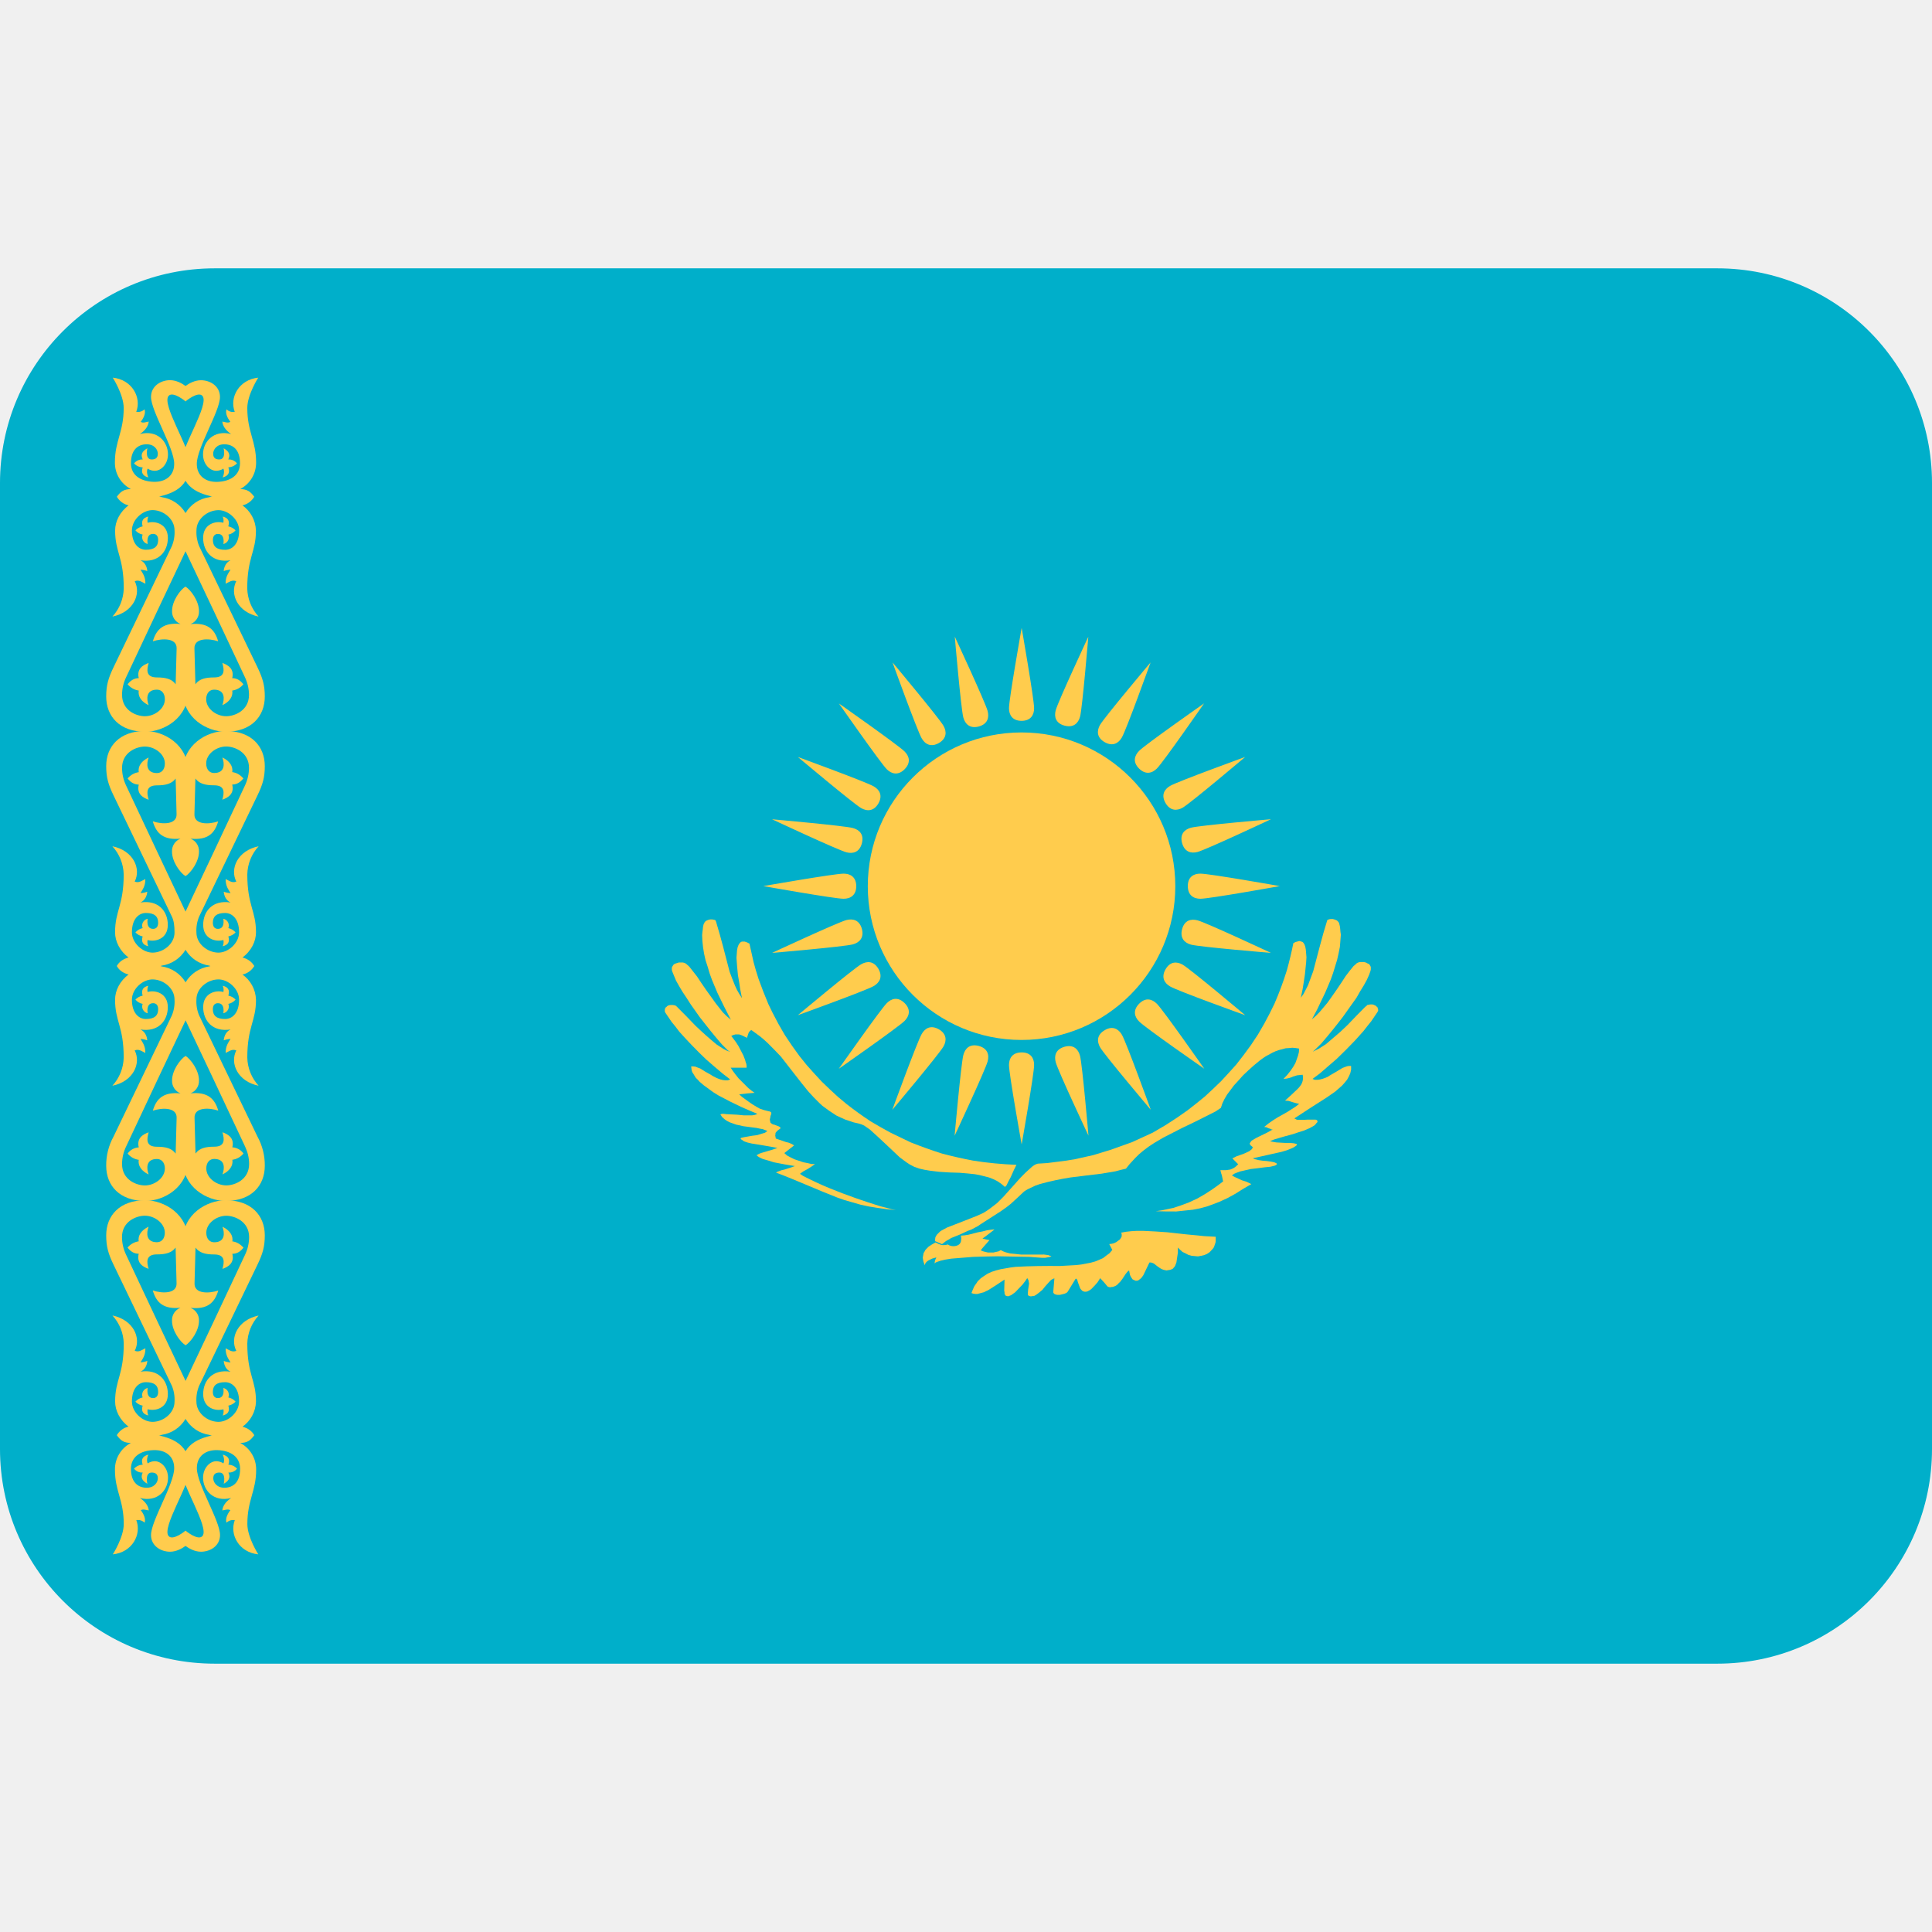
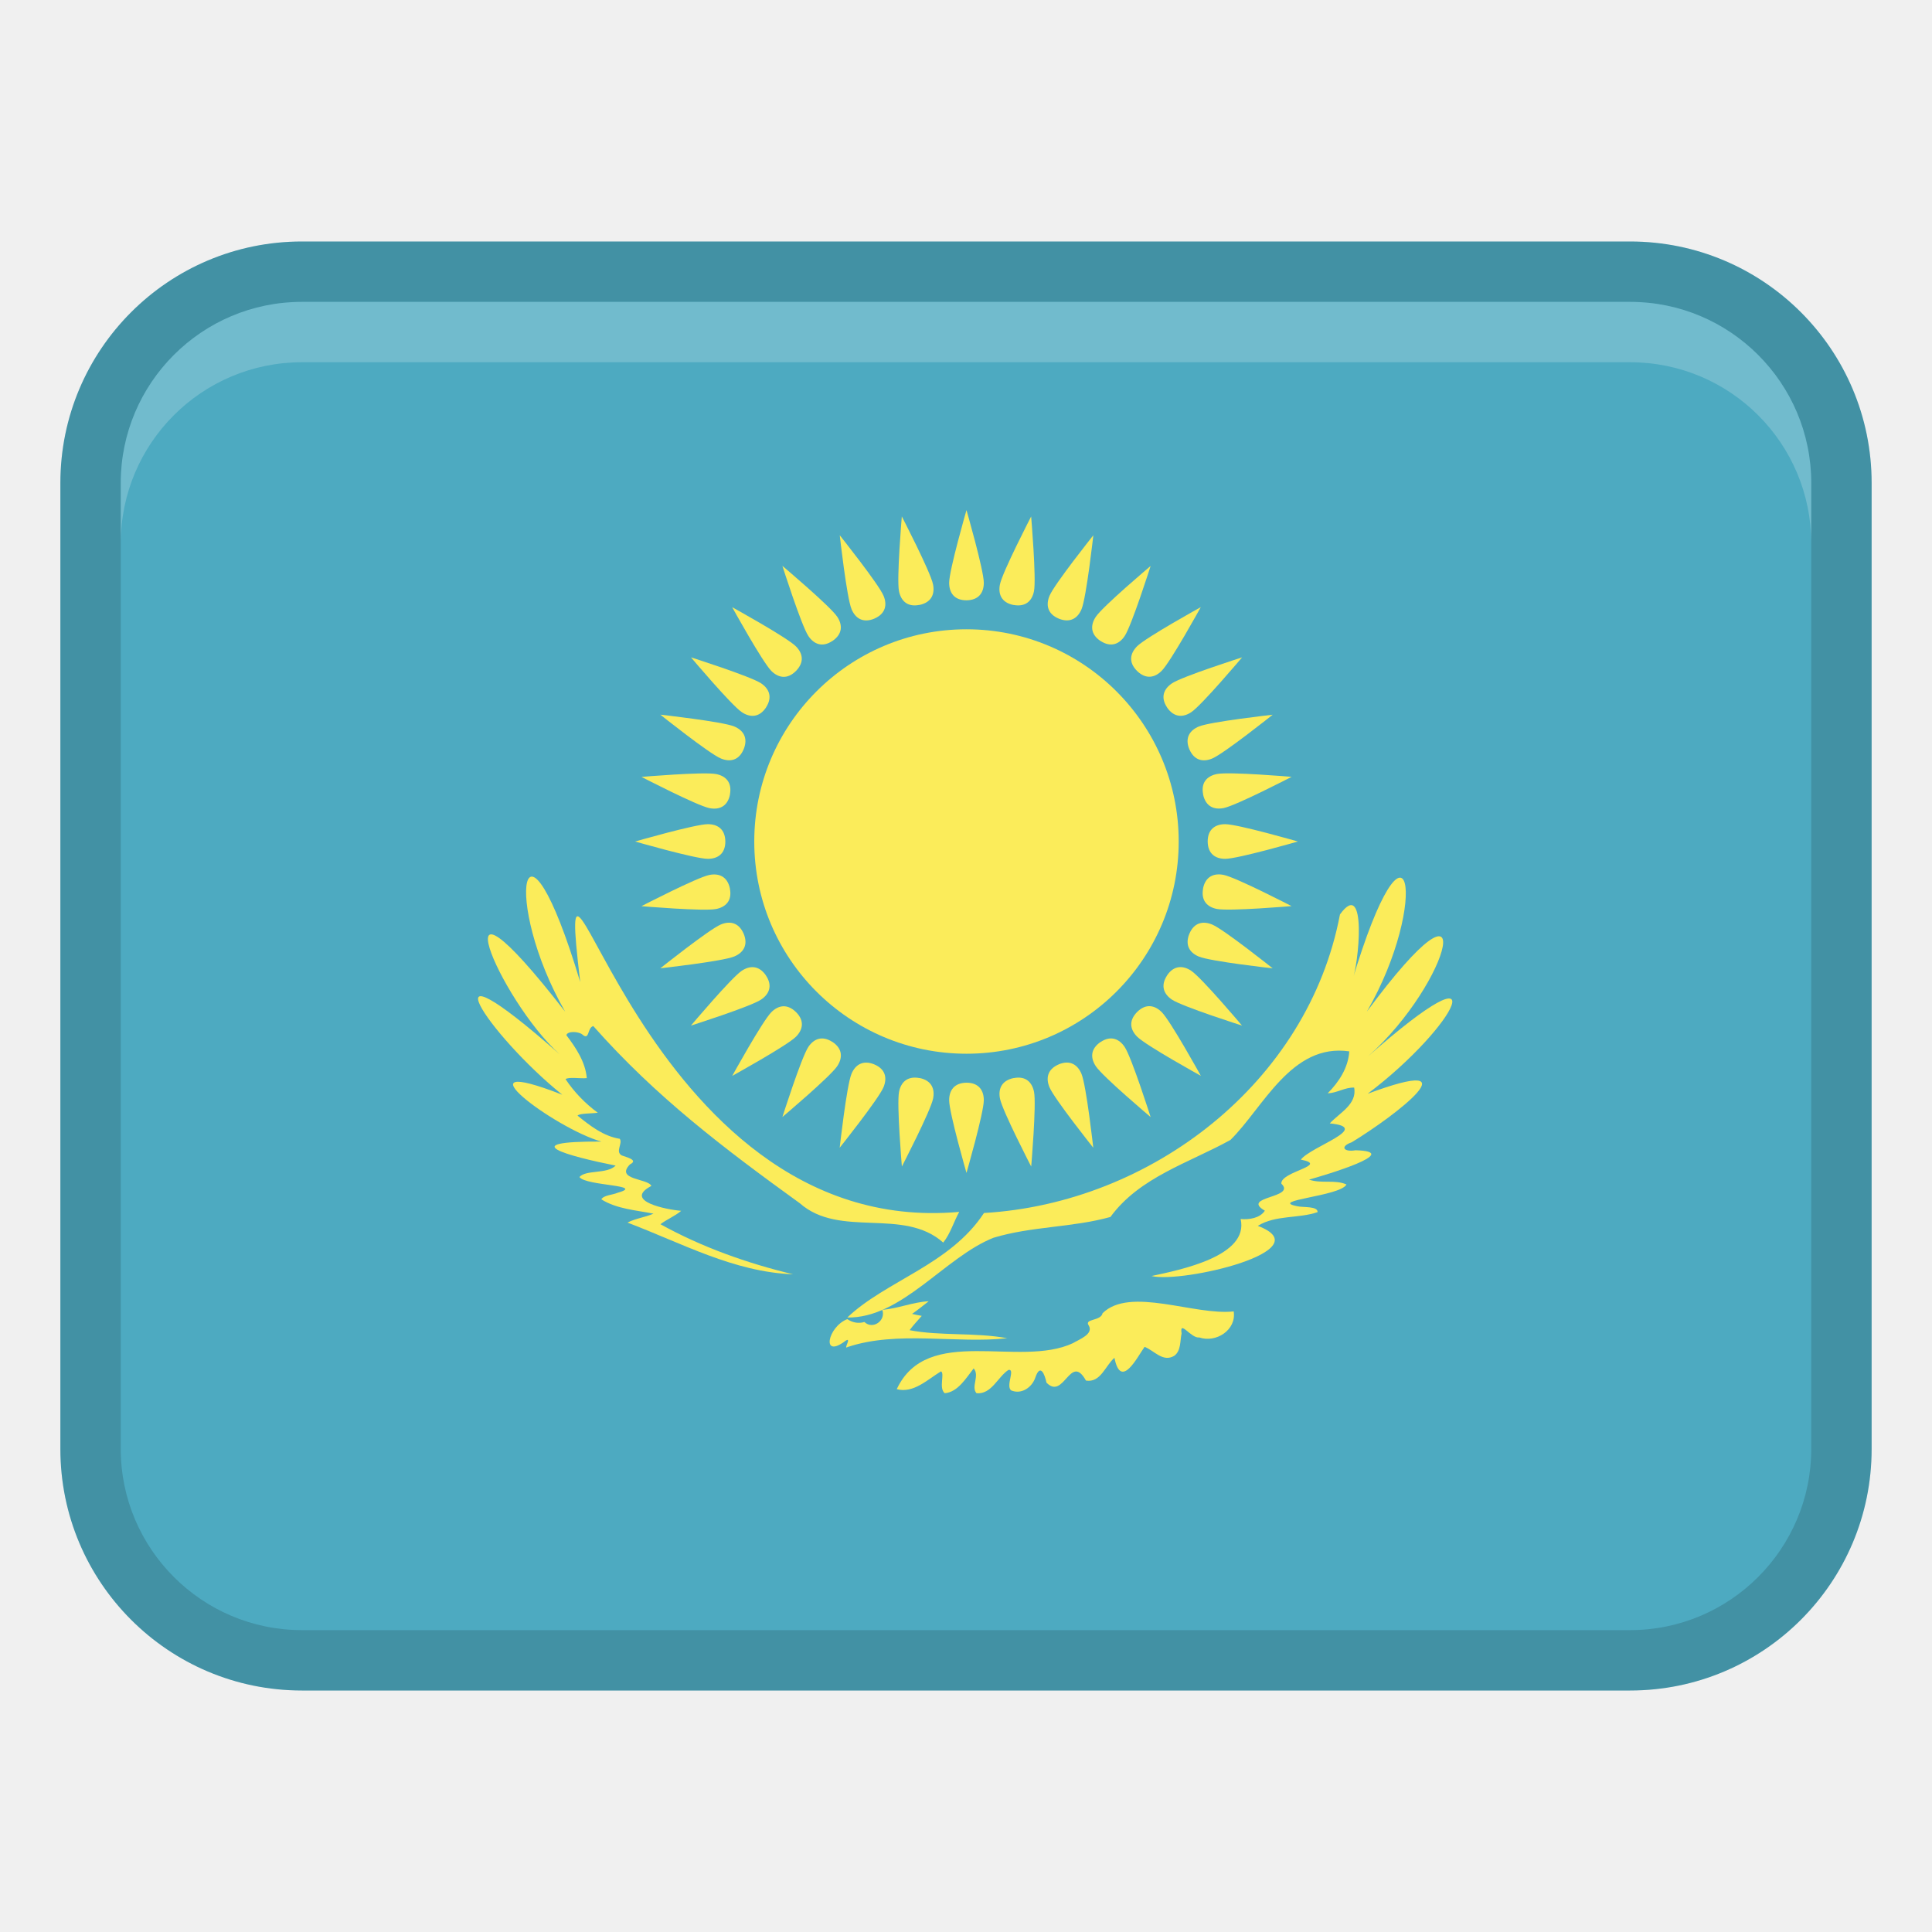
- <svg xmlns="http://www.w3.org/2000/svg" width="800px" height="800px" viewBox="0 0 36 36" aria-hidden="true" role="img" class="iconify iconify--twemoji" preserveAspectRatio="xMidYMid meet">
-   <path fill="#00AFCA" d="M36 27a4 4 0 0 1-4 4H4a4 4 0 0 1-4-4V9a4 4 0 0 1 4-4h28a4 4 0 0 1 4 4v18z">
- 
- </path>
-   <g fill="#FFCC4D">
-     <circle cx="19.035" cy="16.513" r="2.865">
- 
- </circle>
-     <path d="M19.037 13.432c.17-.002.232-.109.232-.236c0-.17-.232-1.496-.232-1.496s-.236 1.326-.236 1.496c0 .127.064.236.236.236zm0 6.178c-.172.001-.236.108-.236.235c0 .171.236 1.479.236 1.479s.232-1.309.232-1.479c.001-.126-.062-.235-.232-.235zm-.801-.121c-.165-.042-.252.045-.285.168c-.044.164-.163 1.506-.163 1.506s.571-1.221.615-1.385c.034-.123-.001-.245-.167-.289zm1.6-5.968c.166.044.256-.044.289-.166c.044-.165.154-1.49.154-1.49s-.562 1.203-.607 1.369c-.033.122-.001.243.164.287zm-2.343 5.658c-.149-.083-.256-.022-.319.089c-.085.147-.547 1.412-.547 1.412s.867-1.031.952-1.178c.064-.111.063-.237-.086-.323zm3.089-5.351c.149.086.259.024.322-.086c.086-.148.535-1.398.535-1.398s-.856 1.017-.942 1.164c-.062.11-.062.235.085.32zm-3.727 4.862c-.122-.119-.241-.088-.331.002c-.12.121-.894 1.223-.894 1.223s1.105-.772 1.225-.891c.09-.09.122-.214 0-.334zm4.369-4.37c.122.121.243.09.333 0c.121-.12.879-1.213.879-1.213s-1.089.762-1.209.883c-.09.09-.123.21-.003.33zm-4.857 3.731c-.087-.146-.21-.146-.321-.083c-.148.085-1.18.949-1.18.949s1.267-.458 1.414-.543c.111-.064.173-.174.087-.323zm5.35-3.089c.087.149.213.15.322.087c.148-.086 1.163-.944 1.163-.944s-1.249.453-1.397.538c-.11.064-.172.171-.088.319zm-5.657 2.346c-.046-.164-.166-.196-.289-.164c-.164.044-1.385.612-1.385.612s1.342-.115 1.506-.159c.123-.034.212-.123.168-.289zm5.966-1.6c.046.166.166.2.289.167c.165-.044 1.368-.61 1.368-.61s-1.324.114-1.49.158c-.122.032-.211.121-.167.285zm-6.071.803c-.002-.17-.109-.232-.236-.232c-.17 0-1.496.232-1.496.232s1.326.236 1.496.236c.127 0 .236-.064.236-.236zm6.178 0c.001.172.108.236.235.236c.171 0 1.479-.236 1.479-.236s-1.309-.232-1.479-.232c-.127-.001-.235.062-.235.232zm-6.073-.797c.042-.165-.045-.252-.168-.285c-.164-.044-1.506-.163-1.506-.163s1.221.571 1.385.615c.123.033.245-.001.289-.167zm5.967 1.599c-.044.166.044.256.166.289c.165.044 1.49.154 1.49.154s-1.203-.563-1.369-.607c-.122-.032-.243-.001-.287.164zm-5.659-2.342c.083-.148.022-.256-.089-.319c-.147-.085-1.412-.547-1.412-.547s1.031.867 1.178.952c.111.064.237.062.323-.086zm5.351 3.089c-.086.149-.024.259.086.322c.147.086 1.398.535 1.398.535s-1.017-.855-1.164-.941c-.11-.063-.235-.063-.32.084zm-4.862-3.727c.119-.122.088-.241-.002-.331c-.121-.12-1.223-.894-1.223-.894s.772 1.105.891 1.225c.09.09.213.122.334 0zm4.37 4.369c-.121.122-.09.244 0 .333c.12.121 1.213.879 1.213.879s-.762-1.089-.883-1.21c-.09-.09-.21-.123-.33-.002zm-3.73-4.858c.145-.087.146-.21.083-.321c-.085-.147-.949-1.18-.949-1.18s.458 1.267.543 1.414c.063.111.174.173.323.087zm3.089 5.351c-.148.086-.15.211-.087.321c.086.148.944 1.163.944 1.163s-.453-1.25-.538-1.398c-.064-.109-.172-.172-.319-.086zm-2.347-5.658c.164-.046.196-.166.164-.289c-.044-.164-.612-1.385-.612-1.385s.115 1.342.159 1.506c.033.123.123.212.289.168zm1.6 5.967c-.166.046-.2.166-.167.289c.044.165.61 1.368.61 1.368s-.114-1.325-.158-1.489c-.032-.123-.121-.212-.285-.168z">
- 
- </path>
-   </g>
-   <g fill="#FFCC4D">
-     <path d="M21.846 23.645l-.037.016l-.041.006l-.031.006l-.057-.012l-.025-.01l-.023-.011l-.027-.017l-.045-.032l-.041-.033l-.023-.016l-.029-.012l-.02-.005h-.029l-.113.235l-.023.033l-.022.027l-.023.017l-.02.017l-.029.011h-.027l-.025-.011l-.035-.017l-.01-.017l-.012-.017l-.012-.022l-.012-.026l-.016-.083l-.033.027l-.031.039l-.062.094l-.037.049l-.039.038l-.021.023l-.027.017l-.027.012l-.033.01h-.016l-.029.006l-.027-.006l-.021-.01l-.064-.077l-.072-.077l-.049.077l-.057.065l-.027.027l-.025.027l-.027.022l-.051.028l-.027.006h-.027l-.023-.006l-.022-.012l-.016-.017l-.021-.026a2.5 2.5 0 0 0-.045-.121l-.006-.028l-.01-.021l-.012-.011h-.012l-.148.242l-.021.021l-.039.017l-.086.021h-.051l-.039-.011l-.012-.006l-.016-.017l-.004-.01v-.022l.02-.242l-.016.006l-.043.021a3.434 3.434 0 0 0-.115.126l-.049.061l-.061.051l-.057.043l-.032.018l-.066.01l-.027-.006l-.012-.004l-.011-.012l-.006-.017V24.1l.006-.07l.017-.111l-.011-.065l-.023-.038l-.033.049l-.054.071a4.69 4.69 0 0 1-.138.144a1.352 1.352 0 0 0-.077.055l-.06.021l-.012-.006h-.017l-.012-.01l-.004-.006l-.012-.017l-.004-.017v-.021l-.006-.028l.006-.208c-.1.068-.201.134-.303.197l-.038.017l-.043.022c-.041.01-.081.02-.121.032h-.04l-.037-.005l-.034-.012l.017-.044l.033-.077l.021-.032l.024-.033l.021-.033l.056-.055l.061-.043l.07-.045l.072-.033l.083-.027l.082-.021l.187-.033l.093-.012c.276-.016.553-.018.829-.016l.303-.017l.094-.011l.174-.033l.084-.023l.078-.032l.072-.033c.038-.03.077-.06.117-.088l.053-.062l-.057-.109l.045-.006l.043-.01l.045-.022l.037-.028l.016-.01l.018-.017l.012-.022l.012-.016l.004-.022v-.038l-.012-.022l.094-.017l.1-.011l.105-.006h.109c.153.006.305.015.457.027c.23.028.461.05.692.072l.207.011v.076l-.004.034l-.012.032l-.01.033l-.012.027l-.016.022c-.019.022-.04.044-.061.065l-.049.032l-.053.022l-.053.012l-.061.011l-.117-.011l-.061-.017l-.053-.028l-.057-.027l-.043-.039l-.043-.043v.094c-.008.061-.018.121-.027.182l-.021.057l-.012.023l-.016.016l-.012.017l-.014.01m-4.418-.517l.125.055a1.45 1.45 0 0 1 .077-.06l.049-.026l.044-.028l.165-.066l.142-.066l.072-.027l.122-.065l.049-.034c.124-.081.249-.161.374-.24l.109-.077l.083-.066c.082-.074.162-.149.242-.225l.033-.022l.038-.022a3.49 3.49 0 0 1 .138-.066l.093-.032c.186-.051.375-.091.565-.121c.194-.023.388-.049.582-.071l.258-.044c.064-.018.128-.034.193-.049l.066-.083l.106-.115l.072-.071l.08-.067l.094-.071l.109-.072l.166-.098c.119-.06.237-.12.355-.182c.21-.098.417-.202.623-.308l.098-.066l.027-.083l.039-.081l.049-.083l.127-.17c.058-.062.114-.124.17-.188c.068-.066.138-.13.209-.192l.106-.087l.053-.039l.057-.038c.04-.023.08-.045.121-.066l.061-.028l.059-.021l.129-.034l.064-.004l.061-.006l.064.006l.061.01l-.004.066l-.016.065l-.049.138l-.041.071l-.049.072l-.06.076l-.072.077l.057-.006l.049-.011l.039-.012l.037-.016l.072-.022l.103-.011l.006.039v.038l-.006.038l-.01.033l-.016.033l-.023.033l-.021.026l-.027.028a7.797 7.797 0 0 1-.231.214l.065.006c.048.015.096.03.145.043l.053.012l-.064.05a5.026 5.026 0 0 1-.154.099l-.176.099l-.088.055l-.088.061l-.082.066l.037.005l.051.022l.022.006l.021.011l.018.005l.016-.005l-.109.061a7.605 7.605 0 0 0-.203.099l-.084.05l-.016.017l-.01.017l-.012.016l.004.022l.012.017l.021.016l.02.018l-.008.021l-.012.018l-.021.016l-.02.017l-.053.026l-.064.028l-.125.044l-.078.039l.109.109l-.039.038l-.037.028l-.033.017l-.039.016l-.076.011h-.108l.012.05l.016.049l.023.111a4.474 4.474 0 0 1-.209.153l-.127.082l-.141.082l-.084.039l-.082.038a4.68 4.68 0 0 1-.281.099l-.213.045l-.117.017c.127.004.254.006.381.005l.312-.033l.137-.027l.121-.033c.08-.027.158-.057.236-.088l.152-.07l.15-.083l.141-.089l.15-.087l-.09-.044l-.086-.027l-.041-.019c-.031-.015-.062-.03-.094-.043l-.051-.028l.043-.032l.053-.022l.057-.021c.066-.016.133-.031.199-.045c.086-.009.172-.02.258-.032l.109-.011l.084-.021l.022-.012l.016-.017l-.004-.006l-.012-.011l-.016-.006l-.021-.01l-.061-.012l-.078-.011l-.076-.006l-.076-.011l-.068-.017l-.041-.017l.537-.12l.094-.028c.041-.015.081-.032.121-.049l.053-.034l.023-.021l-.006-.005l-.01-.012l-.051-.011l-.07-.006h-.084c-.057-.004-.113-.008-.17-.01l-.07-.012l-.045-.011l.078-.032c.116-.036.234-.069.352-.1c.067-.023.135-.046.203-.066l.104-.044l.049-.027l.045-.027l.016-.017l.017-.022l.016-.016l.006-.017l-.006-.017l-.016-.012l-.017-.004h-.152l-.072.004h-.098l-.029-.004l-.019-.012l-.024-.011c.2-.132.402-.263.605-.391l.158-.11a3.25 3.25 0 0 0 .125-.109l.049-.055l.045-.055l.033-.06l.027-.06l.016-.067v-.071h-.037l-.039.006l-.086.032a5.447 5.447 0 0 1-.232.138l-.043.028l-.051.021l-.049.017l-.045.011l-.043.006H24.5l-.043-.017l.133-.099c.107-.091.213-.183.318-.275a9.94 9.94 0 0 0 .34-.341l.158-.176c.047-.062.095-.122.144-.182c.039-.056.078-.113.115-.17l.012-.021l.004-.017l-.004-.023l-.006-.016l-.006-.018l-.016-.011l-.017-.017l-.016-.006l-.021-.01l-.024-.006h-.043l-.021.006l-.029.004l-.016.018l-.023.017c-.112.112-.223.226-.332.341l-.133.126a19.54 19.54 0 0 1-.264.226a3.428 3.428 0 0 1-.127.082l-.121.061l.037-.033c.04-.038.079-.076.117-.115c.141-.162.276-.33.406-.5l.254-.357l.068-.12l.068-.11l.055-.1l.043-.094l.027-.076l.006-.027v-.044l-.006-.017l-.02-.033l-.012-.011l-.018-.005l-.031-.018l-.041-.011h-.075l-.021.006l-.016.005l-.023.012l-.016.016l-.045.039a4.24 4.24 0 0 0-.143.182c-.11.172-.226.34-.346.505l-.139.165l-.07.072l-.076.066l.098-.183l.154-.323l.1-.236l.043-.121l.076-.248c.019-.08.036-.16.051-.241c.007-.075.013-.15.018-.226l-.008-.055l-.004-.049l-.006-.051l-.016-.064l-.012-.018l-.027-.027l-.037-.016l-.041-.012h-.037l-.035.006l-.01.006l-.016.004l-.006.012c-.099.312-.174.63-.26.945c-.032.088-.064.176-.098.264l-.082.159l-.051.071l.033-.158c.016-.092.03-.183.043-.275l.023-.226l.006-.094a3.445 3.445 0 0 0-.012-.143l-.01-.055l-.016-.044l-.023-.033l-.012-.011l-.033-.011l-.016-.006h-.018l-.016.006l-.045.011l-.043.022c-.034.17-.075.339-.121.506a6.14 6.14 0 0 1-.23.62a7.493 7.493 0 0 1-.188.368l-.121.209l-.131.197a8.785 8.785 0 0 1-.273.362c-.092.104-.186.206-.281.308c-.099.097-.2.193-.303.287c-.106.088-.213.173-.322.257a7.463 7.463 0 0 1-.408.275l-.242.142l-.385.177l-.396.142l-.328.1l-.34.076l-.17.028l-.348.044l-.176.011l-.017.006l-.017.005l-.033.018l-.037.026a4.543 4.543 0 0 0-.127.115l-.088.089l-.319.356l-.121.121l-.142.109l-.056.038l-.055.034l-.12.055c-.186.076-.375.145-.562.22l-.049.027l-.044.023l-.032.021l-.061.061l-.017.027l-.012.027l-.004.039v.028">
- 
- </path>
-     <path d="M19.441 23.375l.092.012l.045.017l.01.005v.006h-.01l-.012.005l-.088.017h-.07l-.23-.017l-.583-.011c-.154.002-.308.006-.462.011c-.136.01-.271.021-.407.033l-.105.017l-.093.021c-.022.008-.043.016-.065.022l-.028.012l-.022.017l.01-.056l.024-.056l-.077.022l-.066.033l-.026.017l-.023.022l-.017.026l-.004.028l-.016-.038l-.012-.034a.808.808 0 0 0-.012-.071c.006-.029.012-.058.016-.087l.018-.028l.01-.022l.023-.026l.044-.044l.06-.039l.068-.038a.503.503 0 0 0 .114.049a.322.322 0 0 0 .117-.011c.061.054.219.043.241-.055a.24.24 0 0 0 0-.11l.066-.005l.077-.012l.17-.044l.089-.017l.082-.021l.077-.011l.065-.006l-.027.023l-.143.109l-.054.038l.07.018l.061.011l-.13.148l-.034.044l.043.017l.044.012l.05.011h.099l.098-.022l.039-.023l.045.023l.044.017c.028.008.057.016.086.022c.068.007.136.015.205.021h.414m-.501-1.672l-.049.099l-.056.127a2.618 2.618 0 0 0-.081.158l-.028.028l-.065-.055l-.072-.05l-.077-.039l-.081-.032l-.177-.045l-.087-.016a6.75 6.75 0 0 0-.286-.027a5.971 5.971 0 0 1-.379-.018l-.176-.021l-.099-.017l-.093-.021l-.098-.034l-.083-.043l-.061-.04l-.126-.093c-.184-.173-.366-.348-.555-.517l-.109-.076l-.05-.022l-.052-.016l-.093-.021a4.505 4.505 0 0 0-.164-.055a4.336 4.336 0 0 0-.155-.071a3.155 3.155 0 0 1-.263-.182l-.055-.051l-.109-.109l-.105-.115c-.173-.211-.336-.429-.505-.643a9.824 9.824 0 0 0-.247-.253l-.071-.065l-.072-.06l-.158-.115l-.016.005l-.018.017l-.017.022c-.01.025-.018.051-.026.077l-.006.022l-.04-.018l-.033-.017l-.04-.017l-.033-.011h-.071l-.039.011l-.038.017c.03.038.059.076.087.115l.049.077l.089.17l.032.083l.012.044l.012.033l.005.038v.032h-.296l.043.066c.033.045.068.089.103.132l.182.182l.061.049l.056.039a3.445 3.445 0 0 1-.143.012l-.144.016l.049.045c.043.03.085.061.127.093l.071.049l.072.044l.071.039l.066.022l.061.016l.049.011l.016.006l.012.012l.004.005v.021l-.016.045l-.004.032l-.007.022v.016l.007.028l.004.022l.012.01l.016.012l.021.011l.028.006l.056.022l.027.01l.022.017l.005.006v.011l-.005.006l-.044.032l-.022.022l-.022.027v.023l-.005.022l.011.059l.192.066l.044.01l.044.018l.033.017l.028.017l-.182.143l.049.044l.061.033l.077.038c.055.02.11.038.166.056l.082.016l.072.017h.065l-.061.044l-.077.049l-.082.045l-.061.044l.055.038c.167.086.338.166.512.237c.304.124.615.232.928.329c.07.017.139.035.208.055l.088.017l-.177-.017a7.468 7.468 0 0 1-.329-.05l-.154-.033l-.303-.087l-.142-.05c-.38-.148-.751-.318-1.132-.462l.028-.016l.077-.028l.049-.011c.067-.02.132-.042.198-.066a7.444 7.444 0 0 1-.391-.07a4.739 4.739 0 0 0-.203-.061l-.039-.017l-.033-.017l-.027-.018l-.018-.016v-.005l.006-.006l.017-.006l.016-.011l.044-.017l.192-.056l.111-.038c-.159-.03-.319-.057-.479-.082l-.077-.018l-.061-.021l-.022-.012l-.021-.017l-.018-.01l-.011-.018l.017-.011l.049-.011c.051-.008.103-.017.154-.027l.088-.011c.05-.014.099-.029.148-.045l.023-.016l.022-.018l-.087-.033l-.056-.01l-.055-.012l-.252-.033l-.066-.016l-.061-.012l-.121-.043l-.056-.028l-.045-.032l-.044-.039l-.033-.049l.012-.006l.021-.006h.028l.044.006l.209.011l.122.012h.153l.043-.006l.034-.011l.022-.012a9.196 9.196 0 0 1-.308-.132a6.414 6.414 0 0 0-.204-.099l-.208-.109l-.099-.061a7.586 7.586 0 0 1-.181-.132l-.077-.066l-.034-.038l-.034-.033l-.021-.033l-.023-.039l-.022-.032l-.012-.038l-.009-.071h.037l.044.005l.044.018l.044.016l.087.055l.099.055l.044.028l.049.026l.049.022l.044.017l.049.012l.044.005h.05l.043-.017l-.13-.1a13.893 13.893 0 0 1-.319-.273a8.748 8.748 0 0 1-.501-.518l-.07-.093l-.072-.088a7.298 7.298 0 0 1-.116-.171l-.01-.022v-.038l.005-.017l.005-.016l.017-.011l.016-.017l.018-.012l.021-.006l.022-.004h.044l.027.004l.024.006l.021.017c.119.118.236.237.351.358c.127.122.259.24.396.352l.126.081l.065.034l.061.021l-.043-.027l-.115-.115c-.141-.162-.275-.33-.407-.5a10.5 10.5 0 0 1-.171-.242a7.343 7.343 0 0 0-.154-.236a5.403 5.403 0 0 1-.121-.209a5.052 5.052 0 0 0-.07-.17l-.007-.027v-.045l.007-.016l.021-.033l.012-.012l.017-.01l.071-.023h.077l.022.005l.016.006l.022.012l.061.055l.143.182c.112.172.23.34.352.505l.13.165l.072.071l.077.066a13.15 13.15 0 0 1-.252-.504a9.786 9.786 0 0 1-.099-.236l-.044-.121a4.433 4.433 0 0 0-.077-.248l-.027-.121l-.02-.123l-.012-.115l-.005-.109l.005-.055l.007-.05l.005-.05l.011-.049l.011-.018l.006-.016l.016-.018l.011-.01l.038-.017l.039-.01h.038l.033.006l.016.004l.012.006l.006.012l.006.016c.094.307.171.619.252.93c.032.087.065.173.1.258l.038.082l.044.077l.049.077l-.032-.16a5.974 5.974 0 0 0-.044-.273a8.572 8.572 0 0 1-.027-.319l.011-.143l.011-.056l.017-.043l.022-.033l.011-.012l.016-.011l.016-.005h.05l.045.016l.043.022l.077.346c.028.105.059.21.093.313c.056.157.117.313.182.467l.077.159l.11.21l.12.208l.133.198l.142.197l.133.165c.092.104.185.207.28.308c.099.097.2.192.303.285l.159.133c.146.114.296.222.451.324c.121.072.244.142.368.209l.378.182c.192.076.386.146.582.208c.192.051.387.095.583.132c.263.042.533.067.804.078">
- 
- </path>
-   </g>
-   <g fill="#FFCC4D">
-     <path d="M3.457 28.522s-.237.197-.317.098c-.129-.16.397-.959.397-1.241c0-.461-.309-.589-.689-.654c-.256-.044-.671.019-.671.019c.078.105.129.138.261.144a.554.554 0 0 0-.296.501c0 .396.164.56.164 1.009c0 .249-.204.565-.204.565c.36-.036.54-.369.438-.637a.174.174 0 0 1 .154.047c.026-.073-.015-.16-.071-.233c.045-.023.078-.009.149.005c-.007-.076-.053-.156-.164-.232c.324.083.523-.142.523-.378c0-.18-.125-.308-.248-.308a.256.256 0 0 0-.131.041c-.023-.048-.011-.114.012-.163c-.089.023-.146.076-.105.188a.22.22 0 0 0-.161.074a.192.192 0 0 0 .161.072c-.05.104.006.163.087.209c0 0-.052-.209.081-.209c.06 0 .114.021.114.108c0 .075-.067.181-.221.175c-.155-.007-.28-.107-.28-.352c0-.229.183-.342.424-.349c.218-.007.382.111.382.336c0 .298-.432.98-.432 1.246c0 .2.179.311.355.311c.228 0 .42-.226.42-.226l-.132-.166zm-.05-5.402c0-.498.448-.755.8-.755c.474 0 .727.284.727.654c0 .212-.039.344-.136.545l-1.087 2.257a.67.67 0 0 0-.051.3c0 .202.197.368.403.373c.187.005.392-.175.392-.38c0-.249-.128-.359-.261-.359c-.163 0-.228.066-.228.181c0 .081.039.115.094.115c.14 0 .101-.188.101-.188a.13.13 0 0 1 .094.176a.247.247 0 0 1 .135.079a.248.248 0 0 1-.135.074c.033.108-.011.161-.105.184a.193.193 0 0 0 .013-.116c-.149.042-.377-.024-.377-.282c0-.256.177-.471.51-.418c-.08-.036-.119-.113-.127-.201c.06.025.127.028.127.028c-.039-.068-.093-.127-.091-.263c.062.029.119.08.198.047c-.124-.243.028-.577.416-.658a.8.8 0 0 0-.211.524c0 .58.162.676.162 1.078a.596.596 0 0 1-.258.474v-.007c.112.03.185.087.227.162c-.259.073-.636.072-.837-.007a.62.62 0 0 1-.443-.295a.897.897 0 0 1 0-.714c.154-.321.88-1.86 1.106-2.345a.77.77 0 0 0 .077-.33c0-.295-.271-.399-.425-.399c-.185 0-.373.142-.373.316c0 .112.061.178.147.178c.209 0 .196-.177.154-.289c.129.06.205.162.184.272c.074.01.144.045.208.117c-.051.066-.113.114-.208.115c.042.17-.072.242-.184.281c.035-.124.058-.269-.154-.269c-.155 0-.277-.027-.348-.128c-.005.135-.018.665-.018.665c-.008.2.267.194.442.135c-.067.23-.202.355-.517.323a.247.247 0 0 1 .158.241c0 .188-.152.395-.251.457l-.05-1.948z">
- 
- </path>
-     <path d="M3.506 23.12c0-.498-.448-.755-.8-.755c-.474 0-.727.284-.727.654c0 .212.039.344.136.545l1.087 2.257a.67.67 0 0 1 .05.3c0 .202-.197.368-.402.373c-.188.005-.392-.175-.392-.38c0-.249.128-.359.261-.359c.163 0 .228.066.228.181c0 .081-.039.115-.094.115c-.14 0-.101-.188-.101-.188a.13.13 0 0 0-.094.176a.247.247 0 0 0-.135.079a.248.248 0 0 0 .135.074c-.032.108.012.161.106.183a.193.193 0 0 1-.013-.116c.149.042.377-.024.377-.282c0-.256-.177-.471-.509-.418c.079-.036.119-.113.126-.201a.423.423 0 0 1-.126.028c.038-.068.092-.127.09-.263c-.062.029-.118.08-.198.047c.124-.243-.028-.577-.416-.658a.8.8 0 0 1 .211.524c0 .58-.161.676-.161 1.078c0 .168.087.351.258.474v-.007a.343.343 0 0 0-.227.162c.259.073.635.072.837-.007a.62.62 0 0 0 .443-.295a.897.897 0 0 0 0-.714c-.154-.321-.88-1.86-1.106-2.345a.77.77 0 0 1-.077-.33c0-.295.271-.399.425-.399c.185 0 .373.142.373.316c0 .112-.061.178-.147.178c-.209 0-.196-.177-.155-.289c-.129.06-.205.162-.184.272a.337.337 0 0 0-.208.117c.051.066.113.114.208.115c-.042.17.072.242.184.281c-.035-.124-.058-.269.155-.269c.155 0 .277-.027.348-.128l.018.665c.008.2-.268.194-.443.135c.066.229.202.354.516.322a.247.247 0 0 0-.158.241c0 .188.151.395.251.457l.05-1.946zm-.049 5.402s.237.197.317.098c.129-.16-.397-.959-.397-1.241c0-.461.309-.589.689-.654c.256-.044.672.019.672.019c-.079.105-.129.138-.261.144a.555.555 0 0 1 .296.501c0 .396-.164.56-.164 1.009c0 .249.204.565.204.565c-.36-.036-.54-.369-.438-.637a.176.176 0 0 0-.154.047c-.026-.073.016-.16.071-.233c-.045-.023-.078-.009-.149.005c.007-.076.052-.156.164-.232c-.324.083-.523-.142-.523-.378c0-.18.125-.308.248-.308c.04 0 .098.017.131.041c.023-.048.011-.114-.013-.163c.09.023.146.076.106.188a.221.221 0 0 1 .161.074a.192.192 0 0 1-.161.072c.05.104-.006.163-.087.209c0 0 .052-.209-.081-.209c-.06 0-.114.021-.114.108c0 .075.067.181.221.175c.154-.007.279-.107.279-.352c0-.229-.183-.342-.424-.349c-.218-.007-.382.111-.382.336c0 .298.432.98.432 1.246c0 .2-.179.311-.355.311c-.228 0-.42-.226-.42-.226l.132-.166zm-.05-14.145c0-.5.448-.756.8-.756c.474 0 .727.284.727.655c0 .211-.039.343-.136.544l-1.087 2.258a.664.664 0 0 0-.051.299c0 .203.197.368.403.374c.187.004.392-.176.392-.38c0-.248-.128-.359-.261-.359c-.163 0-.228.067-.228.182c0 .079.039.114.094.114c.14 0 .101-.188.101-.188a.129.129 0 0 1 .094.174a.25.25 0 0 1 .135.08a.255.255 0 0 1-.135.075c.033.108-.011.16-.105.183a.192.192 0 0 0 .013-.116c-.149.042-.377-.024-.377-.282c0-.255.177-.47.51-.417c-.08-.038-.119-.115-.127-.201c.06.024.127.026.127.026c-.039-.068-.093-.127-.091-.262c.062.028.119.08.198.047c-.124-.244.028-.579.416-.658a.804.804 0 0 0-.211.524c0 .579.162.676.162 1.079c0 .168-.087.35-.258.474v-.007c.11.03.182.085.225.161c-.259.074-.636.072-.837-.007a.623.623 0 0 1-.443-.295a.892.892 0 0 1 0-.712c.154-.322.88-1.861 1.106-2.346a.787.787 0 0 0 .077-.33c0-.296-.271-.4-.425-.4c-.185 0-.373.141-.373.315c0 .112.061.179.147.179c.209 0 .196-.178.154-.289c.129.058.205.162.184.272c.074.01.144.044.208.118c-.051.064-.113.112-.208.114c.042.171-.072.243-.184.282c.035-.124.058-.268-.154-.268c-.155 0-.277-.027-.348-.127c-.005.134-.018.665-.018.665c-.008.199.267.194.442.134c-.065.23-.2.354-.515.322a.248.248 0 0 1 .158.242c0 .187-.152.395-.251.456l-.05-1.948z">
- 
- </path>
-     <path d="M3.506 14.377c0-.5-.448-.756-.8-.756c-.474 0-.727.284-.727.655c0 .211.039.343.136.544l1.087 2.258c.038.079.05.168.05.299c0 .203-.197.368-.402.374c-.188.004-.392-.176-.392-.38c0-.248.128-.359.261-.359c.163 0 .228.067.228.182c0 .079-.039.114-.094.114c-.14 0-.101-.188-.101-.188a.128.128 0 0 0-.094.174a.25.25 0 0 0-.135.08a.255.255 0 0 0 .135.075c-.032.108.011.16.105.183a.192.192 0 0 1-.013-.116c.149.042.377-.024.377-.282c0-.255-.177-.47-.509-.417c.079-.038.119-.115.126-.201c-.06.024-.126.026-.126.026c.038-.068.092-.127.09-.262c-.062.028-.118.08-.198.047c.124-.244-.028-.579-.416-.658a.804.804 0 0 1 .211.524c0 .579-.161.676-.161 1.079c0 .168.087.35.258.474v-.007c-.111.03-.184.085-.225.161c.259.074.635.072.837-.007a.623.623 0 0 0 .443-.295a.892.892 0 0 0 0-.712c-.154-.322-.88-1.861-1.106-2.346a.768.768 0 0 1-.077-.329c0-.296.271-.4.425-.4c.185 0 .373.141.373.315c0 .112-.061.179-.147.179c-.209 0-.196-.178-.155-.289c-.129.058-.205.162-.184.272a.33.33 0 0 0-.208.118c.051.064.113.112.208.114c-.042.171.072.243.184.282c-.035-.124-.058-.268.155-.268c.155 0 .277-.027.348-.127l.017.663c.008.199-.268.194-.443.134c.066.23.202.354.516.323a.248.248 0 0 0-.158.242c0 .187.151.395.251.456l.05-1.948z">
- 
- </path>
-     <path d="M3.506 12.879c0 .499-.448.756-.8.756c-.474 0-.727-.284-.727-.656c0-.21.039-.342.136-.544l1.087-2.258a.666.666 0 0 0 .05-.299c0-.202-.197-.368-.402-.373c-.188-.004-.392.175-.392.38c0 .249.128.359.261.359c.163 0 .228-.067.228-.182c0-.08-.039-.114-.094-.114c-.14 0-.101.188-.101.188a.129.129 0 0 1-.094-.175a.237.237 0 0 1-.135-.079a.26.26 0 0 1 .135-.074c-.032-.108.012-.16.106-.183a.192.192 0 0 0-.013.116c.149-.042.377.026.377.282c0 .255-.177.47-.509.417c.079.038.119.115.126.201a.46.46 0 0 0-.126-.026c.038.068.092.127.09.262c-.062-.028-.118-.08-.198-.047c.124.244-.028.579-.416.659a.807.807 0 0 0 .211-.525c0-.578-.161-.676-.161-1.078c0-.168.087-.35.258-.474v.007a.344.344 0 0 1-.226-.163c.259-.073.635-.072.837.008a.62.62 0 0 1 .443.296a.891.891 0 0 1 0 .712c-.154.322-.88 1.861-1.106 2.345a.765.765 0 0 0-.077.329c0 .297.271.4.425.4c.185 0 .373-.141.373-.316c0-.111-.061-.179-.147-.179c-.209 0-.196.177-.155.289c-.129-.058-.205-.162-.184-.272a.334.334 0 0 1-.208-.118c.051-.064.113-.113.208-.114c-.042-.17.072-.243.184-.283c-.035.125-.058.27.155.27c.155 0 .277.026.348.127l.018-.666c.008-.199-.268-.193-.443-.134c.066-.23.202-.354.516-.323a.248.248 0 0 1-.158-.242c0-.187.151-.395.251-.456l.049 1.95zm0 8.744c0 .499-.448.755-.8.755c-.474 0-.727-.283-.727-.654a1.1 1.1 0 0 1 .136-.544l1.087-2.258a.666.666 0 0 0 .05-.299c0-.203-.197-.368-.402-.373c-.188-.005-.392.175-.392.379c0 .248.128.359.261.359c.163 0 .228-.067.228-.182c0-.079-.039-.113-.094-.113c-.14 0-.101.188-.101.188a.13.13 0 0 1-.094-.175a.238.238 0 0 1-.135-.08a.254.254 0 0 1 .135-.074c-.032-.109.011-.161.105-.184a.192.192 0 0 0-.013.116c.149-.042.377.025.377.282c0 .255-.177.469-.509.417c.079.039.119.115.126.202c-.06-.023-.126-.027-.126-.027c.038.068.092.128.09.262c-.062-.028-.118-.08-.198-.047c.124.243-.028.58-.416.658a.802.802 0 0 0 .211-.524c0-.577-.161-.676-.161-1.078c0-.169.087-.351.258-.474v.006c-.111-.029-.184-.084-.225-.161c.259-.073.635-.072.837.008a.623.623 0 0 1 .443.295a.892.892 0 0 1 0 .712c-.154.322-.88 1.861-1.106 2.346a.761.761 0 0 0-.077.329c0 .296.271.399.425.399c.185 0 .373-.141.373-.316c0-.109-.061-.177-.147-.177c-.209 0-.196.177-.155.288c-.129-.058-.205-.163-.184-.272a.327.327 0 0 1-.208-.117a.272.272 0 0 1 .208-.115c-.042-.17.072-.241.184-.281c-.035.125-.058.269.155.269c.155 0 .277.026.348.128l.018-.666c.008-.198-.268-.193-.443-.134c.066-.229.202-.353.516-.322a.248.248 0 0 1-.158-.242c0-.187.151-.394.251-.456l.049 1.947z">
- 
- </path>
-     <path d="M3.407 21.623c0 .499.448.755.8.755c.474 0 .727-.283.727-.654a1.1 1.1 0 0 0-.136-.544l-1.087-2.258a.664.664 0 0 1-.051-.299c0-.203.197-.368.403-.373c.187-.005.392.175.392.379c0 .248-.128.359-.261.359c-.163 0-.228-.067-.228-.182c0-.079.039-.113.094-.113c.14 0 .101.188.101.188a.13.13 0 0 0 .094-.175a.238.238 0 0 0 .135-.08a.254.254 0 0 0-.135-.074c.033-.109-.011-.161-.105-.184c.019.042.019.08.013.116c-.149-.042-.377.025-.377.282c0 .255.177.469.51.417c-.08.039-.119.115-.127.202c.06-.023.127-.027.127-.027c-.039.068-.093.128-.091.262c.062-.028.119-.08.198-.047c-.124.243.028.58.416.658a.802.802 0 0 1-.211-.524c0-.577.162-.676.162-1.078a.594.594 0 0 0-.258-.474v.006a.341.341 0 0 0 .227-.162c-.259-.073-.636-.072-.837.008a.623.623 0 0 0-.443.295a.892.892 0 0 0 0 .712c.154.322.88 1.861 1.106 2.346c.048.102.077.21.077.329c0 .296-.271.399-.425.399c-.185 0-.373-.141-.373-.316c0-.109.061-.177.147-.177c.209 0 .196.177.154.288c.129-.058.205-.163.184-.272a.323.323 0 0 0 .208-.117a.272.272 0 0 0-.208-.115c.042-.17-.072-.241-.184-.281c.035.125.058.269-.154.269c-.155 0-.277.026-.348.128c-.005-.134-.018-.666-.018-.666c-.008-.198.267-.193.442-.134c-.067-.229-.202-.353-.517-.322a.248.248 0 0 0 .158-.242c0-.187-.152-.394-.251-.456l-.05 1.948zm.05-14.144s.237-.199.317-.1c.129.161-.397.96-.397 1.242c0 .462.309.587.689.653c.256.045.672-.018.672-.018c-.08-.105-.13-.136-.262-.144a.55.55 0 0 0 .296-.499c0-.398-.164-.562-.164-1.01c0-.249.204-.566.204-.566c-.36.037-.54.37-.438.637a.173.173 0 0 1-.153-.047c-.026.074.016.16.071.234c-.045.024-.078.009-.149-.006c.007.077.052.157.164.233c-.325-.084-.524.142-.524.379c0 .179.125.306.248.306c.04 0 .098-.016.131-.041c.023.049.011.115-.013.164c.09-.023.146-.077.106-.188a.233.233 0 0 0 .161-.074a.196.196 0 0 0-.162-.073c.05-.104-.006-.162-.087-.208c0 0 .052.208-.081.208c-.06 0-.114-.02-.114-.107c0-.076.067-.182.221-.175c.154.006.279.106.279.353c0 .227-.183.339-.424.347c-.217.006-.381-.112-.381-.336c0-.299.432-.979.432-1.246c0-.2-.179-.312-.355-.312c-.228 0-.42.226-.42.226l.133.168z">
- 
- </path>
-     <path d="M3.457 7.479s-.237-.199-.317-.1c-.13.162.397.961.397 1.243c0 .462-.309.587-.689.653c-.256.044-.671-.019-.671-.019c.078-.105.129-.136.261-.144a.549.549 0 0 1-.297-.499c0-.398.164-.562.164-1.01c0-.249-.204-.566-.204-.566c.36.037.54.37.438.637a.177.177 0 0 0 .154-.047c.026.074-.015.16-.071.234c.044.024.077.009.149-.006c-.007.077-.053.157-.164.233c.324-.084.523.142.523.379c0 .179-.125.306-.248.306a.247.247 0 0 1-.131-.041c-.022.05-.01.115.013.164c-.089-.023-.145-.077-.105-.187a.23.23 0 0 1-.161-.074a.194.194 0 0 1 .161-.074c-.05-.104.006-.162.087-.208c0 0-.052.208.081.208c.06 0 .114-.02.114-.107c0-.076-.067-.182-.221-.175c-.155.006-.28.106-.28.352c0 .227.183.339.424.347c.218.006.382-.111.382-.336c0-.299-.432-.979-.432-1.246c0-.2.179-.312.355-.312c.228 0 .42.226.42.226l-.132.169zm-.05 5.4c0 .499.448.756.8.756c.474 0 .727-.284.727-.656c0-.21-.039-.342-.136-.544l-1.087-2.258a.67.67 0 0 1-.05-.298c0-.202.197-.368.403-.373c.187-.004.392.175.392.38c0 .249-.128.359-.261.359c-.163 0-.228-.067-.228-.182c0-.08.039-.114.094-.114c.14 0 .101.188.101.188a.13.13 0 0 0 .094-.175a.242.242 0 0 0 .134-.08a.26.26 0 0 0-.136-.074c.033-.108-.011-.16-.105-.183c.019.042.019.08.013.116c-.149-.042-.377.025-.377.282c0 .255.177.47.51.417c-.08.038-.119.115-.127.201a.464.464 0 0 1 .127-.026c-.039.068-.093.127-.091.262c.062-.028.119-.08.198-.047c-.124.244.028.579.416.659a.807.807 0 0 1-.211-.525c0-.578.162-.676.162-1.078a.597.597 0 0 0-.258-.474v.007a.349.349 0 0 0 .227-.163c-.26-.072-.637-.071-.839.009a.615.615 0 0 0-.442.295a.891.891 0 0 0 0 .712c.154.322.88 1.861 1.106 2.345a.787.787 0 0 1 .077.329c0 .297-.271.4-.425.4c-.185 0-.373-.141-.373-.316c0-.111.061-.179.147-.179c.209 0 .196.177.154.289c.129-.058.205-.162.184-.272a.329.329 0 0 0 .208-.118c-.051-.064-.113-.113-.208-.114c.042-.17-.072-.243-.184-.283c.035.125.058.27-.154.27c-.155 0-.277.026-.348.127c-.005-.134-.018-.666-.018-.666c-.008-.199.267-.193.442-.134c-.065-.228-.2-.352-.515-.321a.248.248 0 0 0 .158-.242c0-.187-.152-.395-.251-.456l-.05 1.948z">
- 
- </path>
-   </g>
+ <svg xmlns="http://www.w3.org/2000/svg" width="32" height="32" viewBox="0 0 32 32">
+   <rect x="1" y="4" width="30" height="24" rx="4" ry="4" fill="#4daac1" />
+   <path d="M27,4H5c-2.209,0-4,1.791-4,4V24c0,2.209,1.791,4,4,4H27c2.209,0,4-1.791,4-4V8c0-2.209-1.791-4-4-4Zm3,20c0,1.654-1.346,3-3,3H5c-1.654,0-3-1.346-3-3V8c0-1.654,1.346-3,3-3H27c1.654,0,3,1.346,3,3V24Z" opacity=".15" />
+   <circle cx="16.008" cy="13.938" r="3.515" fill="#fbec5a" />
+   <path id="1705926025362-471600_C" d="M16.008,9.943c.209-.003,.287-.133,.287-.29,0-.209-.287-1.204-.287-1.204,0,0-.287,.995-.287,1.204,0,.157,.078,.29,.287,.29Z" fill="#fbec5a" />
+   <path id="1705926025362-471600_C-2" d="M20.003,13.938c.003,.209,.133,.287,.29,.287,.209,0,1.204-.287,1.204-.287,0,0-.995-.287-1.204-.287-.157,0-.29,.078-.29,.287Z" fill="#fbec5a" />
+   <path id="1705926025362-471600_C-3" d="M16.008,17.933c-.209,.003-.287,.133-.287,.29,0,.209,.287,1.204,.287,1.204,0,0,.287-.995,.287-1.204,0-.157-.078-.29-.287-.29Z" fill="#fbec5a" />
+   <path id="1705926025362-471600_C-4" d="M12.014,13.938c-.003-.209-.133-.287-.29-.287-.209,0-1.204,.287-1.204,.287,0,0,.995,.287,1.204,.287,.157,0,.29-.078,.29-.287Z" fill="#fbec5a" />
+   <path id="1705926025362-471600_C-5" d="M17.537,10.247c.194,.078,.317-.013,.377-.158,.08-.193,.195-1.223,.195-1.223,0,0-.646,.81-.726,1.003-.06,.145-.039,.298,.155,.378Z" fill="#fbec5a" />
+   <path id="1705926025362-471600_C-6" d="M19.699,15.467c-.078,.194,.013,.317,.158,.377,.193,.08,1.223,.195,1.223,.195,0,0-.81-.646-1.003-.726-.145-.06-.298-.039-.378,.155Z" fill="#fbec5a" />
+   <path id="1705926025362-471600_C-7" d="M14.48,17.629c-.194-.078-.317,.013-.377,.158-.08,.193-.195,1.223-.195,1.223,0,0,.646-.81,.726-1.003,.06-.145,.039-.298-.155-.378Z" fill="#fbec5a" />
+   <path id="1705926025362-471600_C-8" d="M12.318,12.409c.078-.194-.013-.317-.158-.377-.193-.08-1.223-.195-1.223-.195,0,0,.81,.646,1.003,.726,.145,.06,.298,.039,.378-.155Z" fill="#fbec5a" />
+   <path id="1705926025362-471600_C-9" d="M18.833,11.113c.15,.146,.297,.109,.408-.002,.148-.148,.648-1.055,.648-1.055,0,0-.907,.501-1.055,.648-.111,.111-.15,.26-.002,.408Z" fill="#fbec5a" />
+   <path id="1705926025362-471600_C-10" d="M18.833,16.763c-.146,.15-.109,.297,.002,.408,.148,.148,1.055,.648,1.055,.648,0,0-.501-.907-.648-1.055-.111-.111-.26-.15-.408-.002Z" fill="#fbec5a" />
+   <path id="1705926025362-471600_C-11" d="M13.184,16.763c-.15-.146-.297-.109-.408,.002-.148,.148-.648,1.055-.648,1.055,0,0,.907-.501,1.055-.648,.111-.111,.15-.26,.002-.408Z" fill="#fbec5a" />
+   <path id="1705926025362-471600_C-12" d="M13.184,11.113c.146-.15,.109-.297-.002-.408-.148-.148-1.055-.648-1.055-.648,0,0,.501,.907,.648,1.055,.111,.111,.26,.15,.408,.002Z" fill="#fbec5a" />
+   <path id="1705926025362-471600_C-13" d="M19.699,12.409c.082,.192,.233,.215,.378,.155,.193-.08,1.003-.726,1.003-.726,0,0-1.03,.115-1.223,.195-.145,.06-.238,.183-.158,.377Z" fill="#fbec5a" />
+   <path id="1705926025362-471600_C-14" d="M17.537,17.629c-.192,.082-.215,.233-.155,.378,.08,.193,.726,1.003,.726,1.003,0,0-.115-1.03-.195-1.223-.06-.145-.183-.238-.377-.158Z" fill="#fbec5a" />
+   <path id="1705926025362-471600_C-15" d="M12.318,15.467c-.082-.192-.233-.215-.378-.155-.193,.08-1.003,.726-1.003,.726,0,0,1.03-.115,1.223-.195,.145-.06,.238-.183,.158-.377Z" fill="#fbec5a" />
+   <path id="1705926025362-471600_C-16" d="M14.48,10.247c.192-.082,.215-.233,.155-.378-.08-.193-.726-1.003-.726-1.003,0,0,.115,1.03,.195,1.223,.06,.145,.183,.238,.377,.158Z" fill="#fbec5a" />
+   <path id="1705926025362-471600_C-17" d="M16.788,10.02c.206,.038,.308-.075,.338-.228,.041-.205-.047-1.237-.047-1.237,0,0-.476,.92-.517,1.125-.031,.154,.02,.3,.225,.341Z" fill="#fbec5a" />
+   <path id="1705926025362-471600_C-18" d="M19.927,14.717c-.038,.206,.075,.308,.228,.338,.205,.041,1.237-.047,1.237-.047,0,0-.92-.476-1.125-.517-.154-.031-.3,.02-.341,.225Z" fill="#fbec5a" />
+   <path id="1705926025362-471600_C-19" d="M15.229,17.856c-.206-.038-.308,.075-.338,.228-.041,.205,.047,1.237,.047,1.237,0,0,.476-.92,.517-1.125,.031-.154-.02-.3-.225-.341Z" fill="#fbec5a" />
+   <path id="1705926025362-471600_C-20" d="M12.09,13.159c.038-.206-.075-.308-.228-.338-.205-.041-1.237,.047-1.237,.047,0,0,.92,.476,1.125,.517,.154,.031,.3-.02,.341-.225Z" fill="#fbec5a" />
+   <path id="1705926025362-471600_C-21" d="M18.228,10.616c.175,.114,.313,.049,.4-.081,.116-.174,.43-1.161,.43-1.161,0,0-.792,.668-.908,.842-.087,.13-.096,.285,.078,.401Z" fill="#fbec5a" />
+   <path id="1705926025362-471600_C-22" d="M19.33,16.157c-.114,.175-.049,.313,.081,.4,.174,.116,1.161,.43,1.161,.43,0,0-.668-.792-.842-.908-.13-.087-.285-.096-.401,.078Z" fill="#fbec5a" />
+   <path id="1705926025362-471600_C-23" d="M13.789,17.259c-.175-.114-.313-.049-.4,.081-.116,.174-.43,1.161-.43,1.161,0,0,.792-.668,.908-.842,.087-.13,.096-.285-.078-.401Z" fill="#fbec5a" />
+   <path id="1705926025362-471600_C-24" d="M12.687,11.718c.114-.175,.049-.313-.081-.4-.174-.116-1.161-.43-1.161-.43,0,0,.668,.792,.842,.908,.13,.087,.285,.096,.401-.078Z" fill="#fbec5a" />
+   <path id="1705926025362-471600_C-25" d="M19.33,11.718c.118,.172,.27,.165,.401,.078,.174-.116,.842-.908,.842-.908,0,0-.987,.314-1.161,.43-.13,.087-.198,.226-.081,.4Z" fill="#fbec5a" />
+   <path id="1705926025362-471600_C-26" d="M18.228,17.259c-.172,.118-.165,.27-.078,.401,.116,.174,.908,.842,.908,.842,0,0-.314-.987-.43-1.161-.087-.13-.226-.198-.4-.081Z" fill="#fbec5a" />
+   <path id="1705926025362-471600_C-27" d="M12.687,16.157c-.118-.172-.27-.165-.401-.078-.174,.116-.842,.908-.842,.908,0,0,.987-.314,1.161-.43,.13-.087,.198-.226,.081-.4Z" fill="#fbec5a" />
+   <path id="1705926025362-471600_C-28" d="M13.789,10.616c.172-.118,.165-.27,.078-.401-.116-.174-.908-.842-.908-.842,0,0,.314,.987,.43,1.161,.087,.13,.226,.198,.4,.081Z" fill="#fbec5a" />
+   <path id="1705926025362-471600_C-29" d="M19.927,13.159c.043,.204,.187,.256,.341,.225,.205-.041,1.125-.517,1.125-.517,0,0-1.032-.088-1.237-.047-.154,.031-.269,.133-.228,.338Z" fill="#fbec5a" />
+   <path id="1705926025362-471600_C-30" d="M16.788,17.856c-.204,.043-.256,.187-.225,.341,.041,.205,.517,1.125,.517,1.125,0,0,.088-1.032,.047-1.237-.031-.154-.133-.269-.338-.228Z" fill="#fbec5a" />
+   <path id="1705926025362-471600_C-31" d="M12.09,14.717c-.043-.204-.187-.256-.341-.225-.205,.041-1.125,.517-1.125,.517,0,0,1.032,.088,1.237,.047,.154-.031,.269-.133,.228-.338Z" fill="#fbec5a" />
+   <path id="1705926025362-471600_C-32" d="M15.229,10.02c.204-.043,.256-.187,.225-.341-.041-.205-.517-1.125-.517-1.125,0,0-.088,1.032-.047,1.237,.031,.154,.133,.269,.338,.228Z" fill="#fbec5a" />
+   <path d="M15.381,21.553c-.262,.013-.507,.122-.768,.141,.066,.178-.157,.336-.296,.202-.098,.031-.199,.01-.283-.047-.326,.126-.438,.672-.027,.357,.107-.068-.045,.155,.03,.106,.824-.278,1.811-.053,2.646-.147-.529-.098-1.111-.035-1.617-.133,.061-.084,.134-.159,.201-.237-.054-.009-.106-.02-.16-.033,.095-.065,.183-.139,.275-.209h0Z" fill="#fbec5a" />
+   <path d="M19.45,22.456c-.189,.114-.334-.088-.492-.148-.118,.163-.393,.721-.499,.182-.151,.127-.227,.416-.472,.377-.259-.468-.364,.332-.654,.034-.031-.147-.104-.32-.184-.086-.055,.165-.231,.287-.402,.214-.093-.076,.075-.359-.044-.339-.178,.117-.281,.409-.529,.386-.096-.108,.058-.291-.047-.411-.125,.16-.263,.394-.479,.411-.104-.084,.004-.327-.062-.362-.221,.133-.455,.369-.733,.295,.506-1.083,2.024-.344,2.918-.762,.102-.062,.349-.15,.261-.294-.078-.114,.203-.069,.23-.202,.454-.447,1.524,.043,2.172-.03,.048,.309-.295,.527-.572,.431-.132,.021-.33-.303-.291-.067-.027,.124-.008,.288-.121,.371m-5.419-.634c.903,.018,1.617-1.001,2.425-1.321,.631-.191,1.302-.168,1.936-.344,.482-.66,1.302-.896,1.988-1.276,.543-.535,1.009-1.606,1.968-1.467-.016,.269-.171,.508-.357,.694,.153-.003,.284-.1,.438-.094,.053,.276-.246,.421-.404,.593,.712,.068-.308,.378-.479,.6,.484,.095-.338,.196-.323,.398,.256,.242-.684,.209-.273,.448-.082,.124-.258,.15-.401,.138,.141,.615-.997,.841-1.476,.944,.511,.124,2.837-.423,1.76-.831,.297-.183,.671-.118,.99-.227,.008-.103-.243-.075-.336-.098-.494-.098,.712-.163,.815-.36-.186-.086-.421-.01-.62-.081,.246-.068,1.587-.465,.77-.486-.187,.033-.273-.057-.061-.134,.722-.438,2.066-1.473,.262-.802,1.482-1.119,2.217-2.57,.007-.62,1.379-1.223,1.922-3.365-.02-.741,1.057-1.83,.701-3.668-.249-.492,.117-.273,.256-1.744-.197-1.117-.529,2.79-3.132,4.783-5.896,4.945-.563,.859-1.624,1.121-2.265,1.732" fill="#fbec5a" />
+   <path d="M15.886,20.076c-.091,.166-.145,.357-.263,.505-.662-.588-1.712-.067-2.375-.651-1.256-.909-2.379-1.756-3.421-2.935-.105,.026-.057,.252-.186,.136-.07-.05-.244-.054-.26,.015,.158,.208,.316,.445,.338,.711-.108,.011-.299-.023-.352,.017,.143,.214,.326,.404,.534,.556-.1,.016-.297,.007-.335,.048,.207,.168,.428,.341,.699,.384,.055,.073-.081,.214,.034,.276,.066,.027,.286,.073,.135,.148-.252,.26,.305,.231,.354,.357-.475,.25,.258,.394,.495,.412-.105,.089-.235,.139-.344,.222,.683,.379,1.438,.647,2.197,.829-.98-.036-1.846-.517-2.743-.856,.135-.07,.291-.087,.431-.148-.291-.058-.608-.077-.864-.237,.039-.07,.188-.073,.27-.109,.474-.133-.527-.11-.633-.261,.11-.124,.458-.045,.6-.189-.79-.158-1.694-.405-.236-.398-.761-.21-2.478-1.49-.648-.776-1.235-.994-2.378-2.729-.04-.667-1.008-.899-2.122-3.554,.088-.708-1.053-1.834-.715-3.71,.249-.492-.471-3.981,.959,4.279,6.275,3.808" fill="#fbec5a" />
+   <path d="M27,5H5c-1.657,0-3,1.343-3,3v1c0-1.657,1.343-3,3-3H27c1.657,0,3,1.343,3,3v-1c0-1.657-1.343-3-3-3Z" fill="#fff" opacity=".2" />
</svg>
